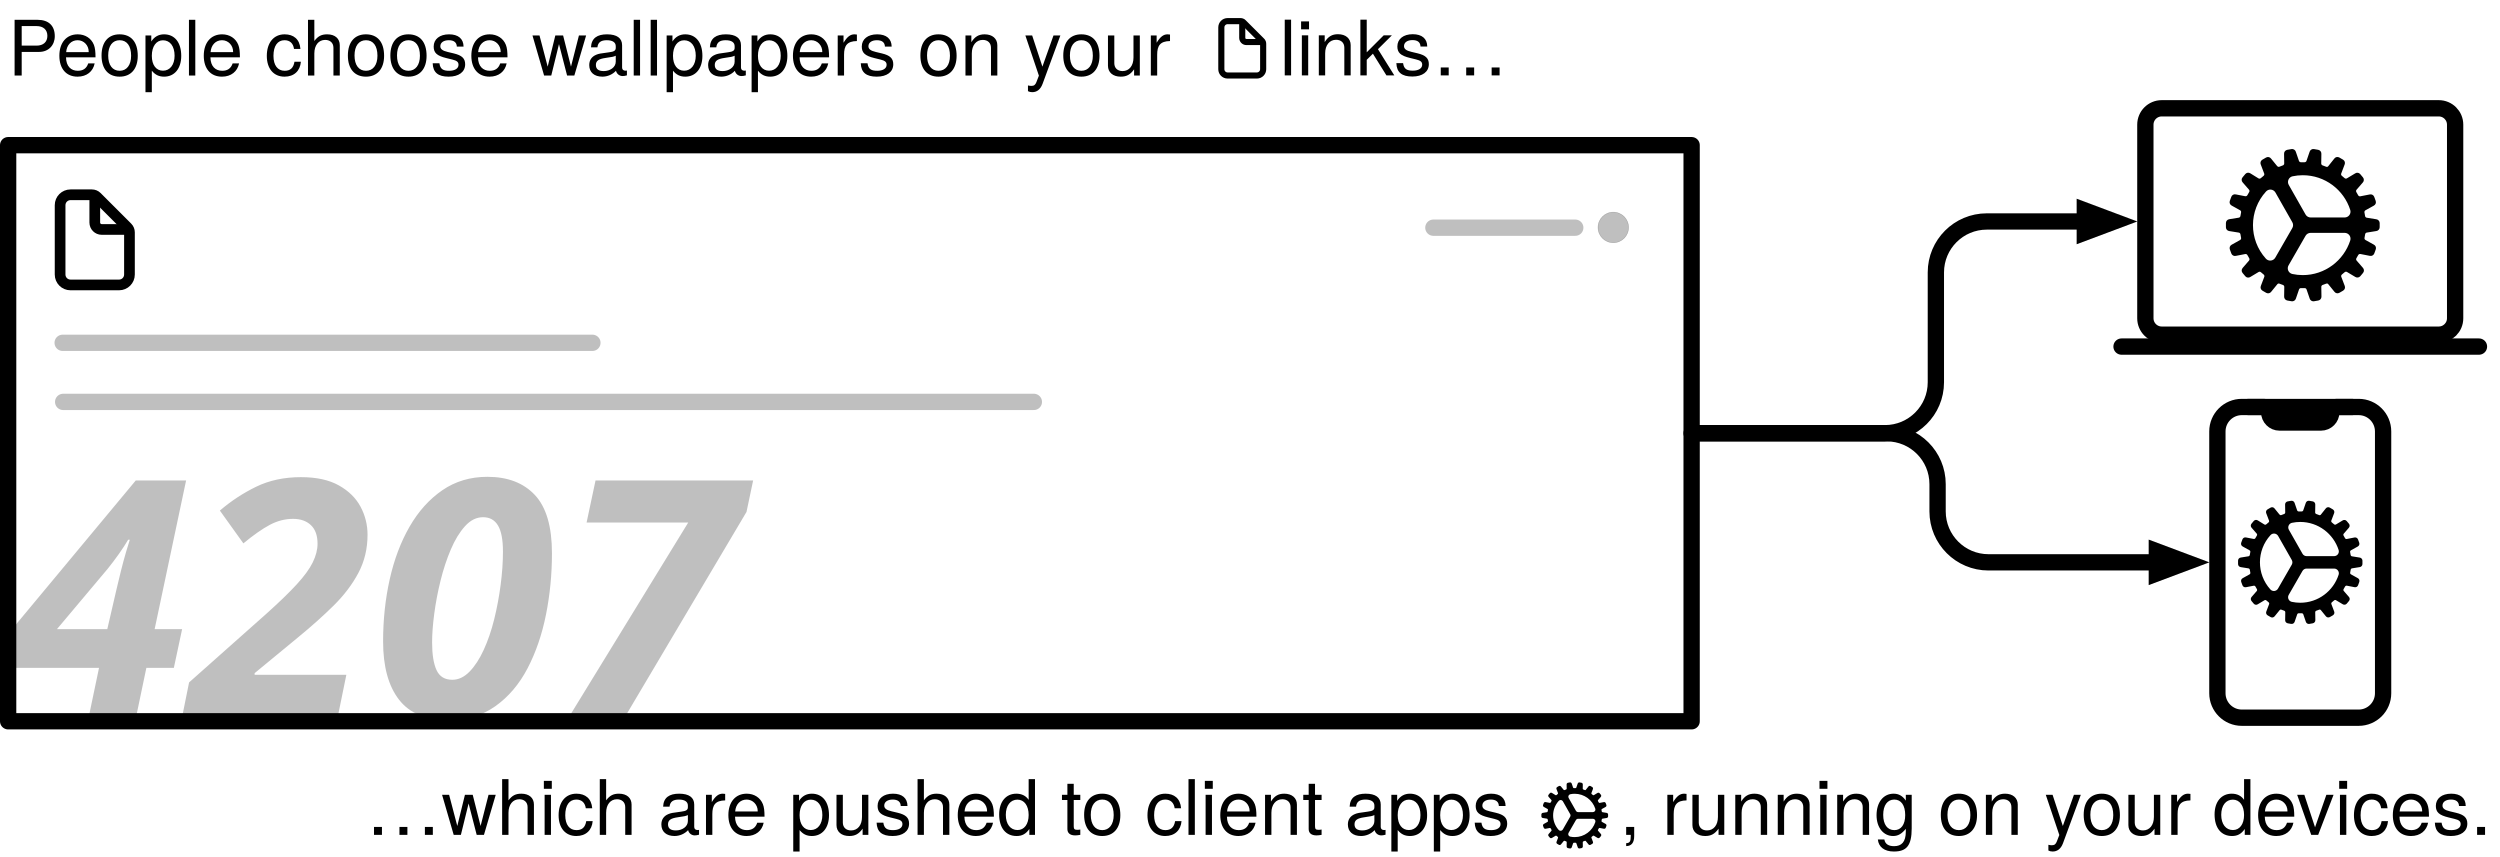
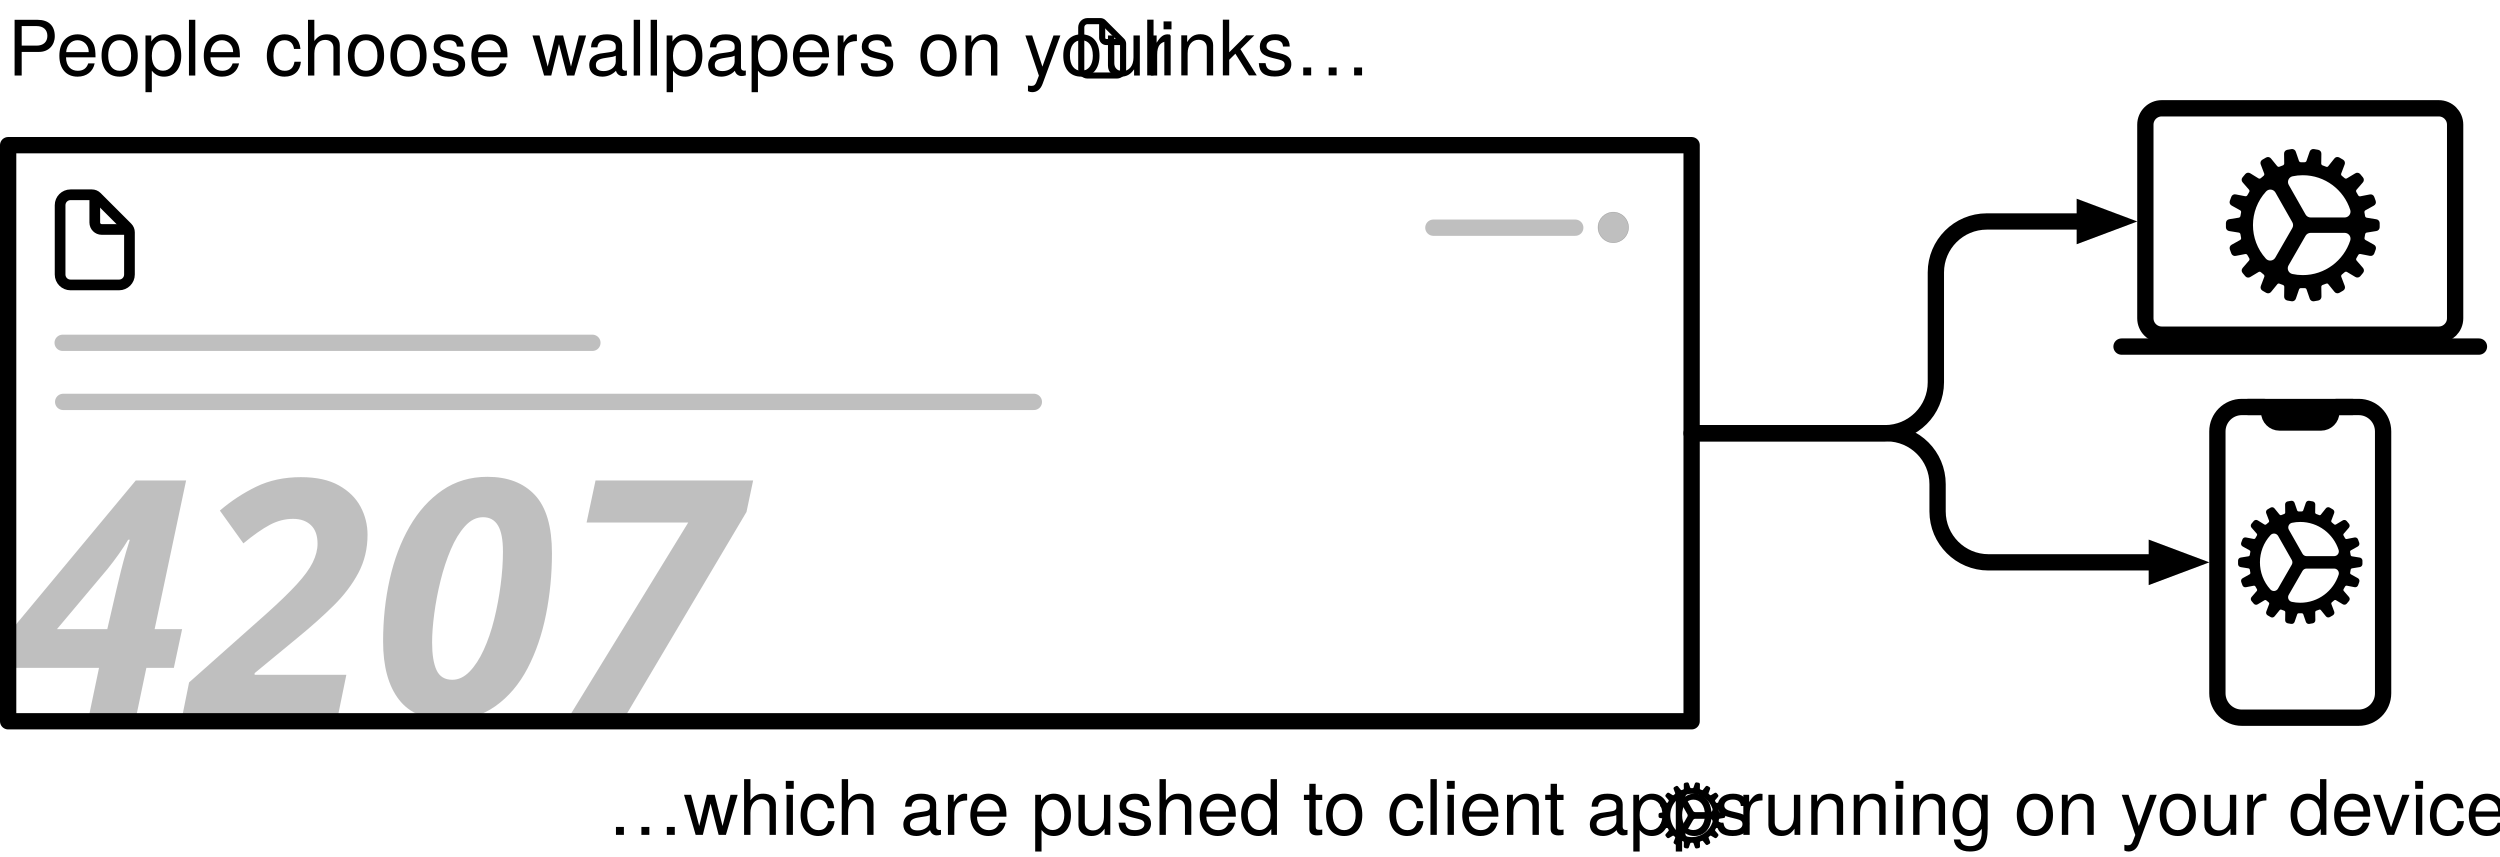
<svg xmlns="http://www.w3.org/2000/svg" version="1.1" viewBox="-3972 -533 4908 1682" preserveAspectRatio="xMidYMid meet">
  <defs>
    <marker orient="auto" overflow="visible" markerUnits="strokeWidth" id="FilledArrow_Marker" stroke-linejoin="miter" stroke-miterlimit="10" viewBox="-1 -2 4 4" markerWidth="4" markerHeight="4" color="currentColor">
      <g>
        <path d="M 1.8 0 L 0 -.675 L 0 .675 Z" fill="currentColor" stroke="currentColor" stroke-width="1" />
      </g>
    </marker>
  </defs>
  <g id="Canevas_1" stroke="none" stroke-dasharray="none" stroke-opacity="1" fill-opacity="1" fill="none">
    <g id="Canevas_1_Calque_1">
-       <g id="Group_5">
+       <g transform="translate(-275 )" id="Group_5">
        <g id="Graphic_2">
          <path d="M -1492.154 -447.073 L -1492.154 -397.089 C -1492.154 -390.285 -1497.669 -384.769 -1504.473 -384.769 L -1561.965 -384.769 C -1568.768 -384.769 -1574.284 -390.285 -1574.284 -397.089 L -1574.284 -479.219 C -1574.284 -486.023 -1568.768 -491.538 -1561.965 -491.538 L -1536.62 -491.538 C -1534.442 -491.538 -1532.354 -490.673 -1530.814 -489.134 L -1494.559 -452.878 C -1493.019 -451.338 -1492.154 -449.25 -1492.154 -447.073 Z" stroke="currentColor" stroke-linecap="butt" stroke-linejoin="round" stroke-width="12" />
        </g>
        <g id="Graphic_3">
          <path d="M -1533.219 -489.485 L -1533.219 -458.686 C -1533.219 -454.15 -1529.542 -450.473 -1525.006 -450.473 L -1494.207 -450.473" stroke="currentColor" stroke-linecap="round" stroke-linejoin="round" stroke-width="12" />
        </g>
      </g>
      <g id="Graphic_4">
        <path d="M 699.778 -95.365 C 699.576 -99.103 696.706 -102.151 692.986 -102.577 L 674.381 -105.589 C 672.662 -105.871 671.334 -107.249 671.116 -108.977 C 670.76 -111.263 670.39 -113.636 669.882 -115.885 C 669.547 -117.562 670.313 -119.268 671.791 -120.13 L 688.32 -129.309 C 691.718 -131.041 693.278 -135.044 691.948 -138.619 L 689.082 -146.528 C 687.78 -150.115 683.989 -152.15 680.28 -151.252 L 661.741 -147.624 C 660.04 -147.32 658.337 -148.142 657.518 -149.663 C 656.437 -151.687 655.261 -153.748 654.035 -155.772 C 653.122 -157.251 653.25 -159.147 654.354 -160.489 L 666.689 -174.74 C 669.282 -177.523 669.403 -181.799 666.972 -184.724 L 661.588 -191.19 C 659.162 -194.129 654.905 -194.756 651.735 -192.641 L 635.503 -182.896 C 634.025 -182.01 632.142 -182.196 630.866 -183.353 C 629.074 -184.928 627.238 -186.444 625.518 -187.844 C 624.164 -188.913 623.658 -190.737 624.27 -192.351 L 630.989 -210.056 C 632.504 -213.552 631.159 -217.629 627.862 -219.539 L 620.54 -223.813 C 617.239 -225.717 613.035 -224.832 610.781 -221.76 L 598.917 -206.856 C 598.037 -205.519 596.332 -204.996 594.854 -205.608 C 594.411 -205.789 590.667 -207.32 587.757 -208.292 C 586.119 -208.826 585.019 -210.364 585.043 -212.087 L 585.326 -231.004 C 585.535 -234.826 582.872 -238.207 579.108 -238.899 L 570.799 -240.35 C 567.055 -240.997 563.41 -238.773 562.273 -235.147 L 556.106 -217.145 C 555.531 -215.504 553.953 -214.43 552.216 -214.496 L 545.142 -214.496 C 543.419 -214.461 541.869 -215.535 541.296 -217.159 L 535.157 -235.06 C 534.04 -238.713 530.382 -240.966 526.617 -240.321 L 518.294 -238.87 C 514.555 -238.184 511.9 -234.837 512.082 -231.04 L 512.373 -212.058 C 512.385 -210.309 511.245 -208.759 509.572 -208.249 C 507.91 -207.603 504.304 -206.224 502.664 -205.615 C 501.213 -205.092 499.631 -205.666 498.354 -207.139 L 486.555 -221.651 C 484.314 -224.742 480.102 -225.647 476.789 -223.748 L 469.489 -219.518 C 466.153 -217.603 464.801 -213.48 466.354 -209.961 L 473.066 -192.3 C 473.667 -190.684 473.17 -188.866 471.833 -187.779 C 470.069 -186.328 468.263 -184.877 466.463 -183.266 C 465.195 -182.118 463.327 -181.93 461.855 -182.801 L 445.812 -192.735 C 442.625 -194.808 438.393 -194.187 435.936 -191.284 L 430.574 -184.833 C 428.108 -181.925 428.223 -177.627 430.843 -174.856 L 443.236 -160.619 C 444.365 -159.302 444.498 -157.4 443.563 -155.939 C 442.322 -153.965 441.139 -151.89 440.065 -149.815 C 439.241 -148.283 437.524 -147.457 435.813 -147.769 L 417.303 -151.346 C 413.592 -152.241 409.801 -150.208 408.494 -146.622 L 405.591 -138.728 C 404.263 -135.149 405.822 -131.143 409.219 -129.403 L 425.749 -120.224 C 427.276 -119.381 428.06 -117.629 427.672 -115.929 L 427.497 -115.007 C 427.12 -112.983 426.772 -111.067 426.438 -109.028 C 426.201 -107.324 424.895 -105.965 423.202 -105.661 L 404.561 -102.65 C 400.79 -102.187 397.948 -98.997 397.921 -95.198 L 397.921 -86.795 C 397.899 -82.976 400.771 -79.76 404.568 -79.35 L 423.202 -76.346 C 424.922 -76.067 426.251 -74.687 426.467 -72.958 C 426.823 -70.665 427.193 -68.299 427.701 -66.05 C 428.036 -64.373 427.27 -62.667 425.792 -61.805 L 409.27 -52.611 C 405.872 -50.879 404.312 -46.876 405.642 -43.302 L 408.544 -35.393 C 409.849 -31.808 413.638 -29.774 417.346 -30.669 L 435.886 -34.261 C 437.587 -34.569 439.293 -33.746 440.109 -32.222 C 441.197 -30.19 442.365 -28.136 443.592 -26.112 C 444.509 -24.634 444.381 -22.736 443.272 -21.395 L 430.937 -7.152 C 428.314 -4.389 428.158 -.105 430.574 2.84 L 435.951 9.305 C 438.375 12.248 442.635 12.875 445.805 10.757 L 462.037 1.012 C 463.514 .126 465.397 .312 466.673 1.469 C 468.473 3.043 470.302 4.56 472.021 5.96 C 473.374 7.03 473.882 8.851 473.277 10.466 L 466.55 28.171 C 465.035 31.668 466.38 35.745 469.678 37.655 L 477.014 41.893 C 480.313 43.798 484.517 42.916 486.773 39.847 L 498.782 25.08 C 499.798 23.825 501.394 23.266 502.577 23.745 C 505.102 24.79 506.793 25.378 509.79 26.379 C 511.428 26.914 512.529 28.451 512.511 30.174 L 512.22 49.076 C 512.018 52.896 514.678 56.273 518.439 56.971 L 526.747 58.422 C 530.493 59.076 534.141 56.849 535.273 53.22 L 541.441 35.246 C 542.014 33.604 543.592 32.529 545.33 32.598 L 552.405 32.598 C 554.128 32.56 555.68 33.635 556.251 35.261 L 562.397 53.162 C 563.374 56.352 566.317 58.532 569.653 58.538 C 570.086 58.539 570.518 58.501 570.944 58.422 L 579.267 56.971 C 583.006 56.285 585.661 52.939 585.479 49.142 L 585.188 30.16 C 585.177 28.443 586.277 26.917 587.909 26.386 C 590.696 25.45 592.655 24.696 594.375 24.028 L 594.81 23.861 C 597.059 23.085 598.148 24.028 598.779 24.812 L 610.933 39.781 C 613.189 42.847 617.388 43.728 620.686 41.828 L 627.992 37.597 C 631.301 35.686 632.648 31.594 631.12 28.092 L 624.415 10.43 C 623.808 8.816 624.302 6.995 625.641 5.91 C 627.405 4.458 629.212 3.007 631.011 1.396 C 632.288 .245 634.166 .063 635.64 .946 L 651.887 10.67 C 655.074 12.746 659.308 12.124 661.763 9.218 L 667.132 2.76 C 669.598 -.148 669.483 -4.446 666.864 -7.217 L 654.485 -21.49 C 653.355 -22.807 653.223 -24.709 654.158 -26.17 C 655.399 -28.136 656.582 -30.212 657.656 -32.294 C 658.483 -33.822 660.197 -34.647 661.908 -34.34 L 680.396 -30.734 C 684.107 -29.839 687.898 -31.872 689.205 -35.458 L 692.072 -43.353 C 693.399 -46.929 691.84 -50.932 688.443 -52.669 L 671.899 -61.863 C 670.394 -62.714 669.625 -64.45 670.006 -66.137 L 670.18 -67.058 C 670.557 -69.083 670.905 -70.999 671.239 -73.038 C 671.476 -74.742 672.782 -76.1 674.475 -76.404 L 693.116 -79.408 C 696.897 -79.865 699.75 -83.059 699.778 -86.868 Z M 494.827 -27.157 C 492.993 -23.967 489.739 -21.852 486.08 -21.47 C 482.42 -21.087 478.8 -22.485 476.346 -25.227 C 442.474 -62.679 442.605 -119.739 476.651 -157.035 C 479.117 -159.776 482.751 -161.164 486.417 -160.765 C 490.082 -160.367 493.333 -158.231 495.154 -155.025 L 528.278 -96.722 C 530.302 -93.184 530.302 -88.838 528.278 -85.3 Z M 548.85 7.078 C 541.944 7.08 535.059 6.35 528.307 4.901 C 524.74 4.104 521.766 1.655 520.3 -1.693 C 518.834 -5.041 519.051 -8.888 520.884 -12.049 L 554.263 -70.099 C 556.306 -73.659 560.098 -75.854 564.203 -75.853 L 631.062 -75.853 C 634.714 -75.859 638.151 -74.123 640.315 -71.181 C 642.479 -68.239 643.112 -64.441 642.019 -60.956 C 629.328 -21.541 592.386 7.078 548.85 7.078 Z M 554.299 -111.851 L 521.276 -170.002 C 519.461 -173.168 519.261 -177.01 520.738 -180.348 C 522.216 -183.686 525.193 -186.122 528.757 -186.908 C 535.364 -188.301 542.098 -189.001 548.85 -188.998 C 592.386 -188.998 629.328 -160.38 641.997 -120.943 C 643.09 -117.458 642.458 -113.66 640.293 -110.718 C 638.129 -107.775 634.693 -106.04 631.04 -106.046 L 564.283 -106.046 C 560.152 -106.038 556.336 -108.256 554.299 -111.851 Z" fill="currentColor" />
      </g>
      <g id="Graphic_10">
        <rect x="-3956" y="-248" width="3305" height="1131" stroke="currentColor" stroke-linecap="butt" stroke-linejoin="round" stroke-width="32" />
      </g>
      <g id="Graphic_12">
        <text transform="translate(-3957 224.3333)" fill="currentColor" fill-opacity=".252">
          <tspan font-family="Avenir Next" font-style="italic" font-weight="bold" font-size="650" fill="currentColor" fill-opacity=".252" x="0" y="650">420</tspan>
          <tspan font-family="Avenir Next" font-style="italic" font-weight="bold" font-size="650" fill="currentColor" fill-opacity=".252" y="650">7</tspan>
        </text>
      </g>
      <g id="Line_16">
        <line x1="-3849" y1="140" x2="-2809" y2="140" stroke="currentColor" stroke-opacity=".25" stroke-linecap="round" stroke-linejoin="round" stroke-width="32" />
      </g>
      <g id="Line_17">
        <line x1="-3848" y1="256" x2="-1942.333" y2="256" stroke="currentColor" stroke-opacity=".25" stroke-linecap="round" stroke-linejoin="round" stroke-width="32" />
      </g>
      <g id="Graphic_18">
        <circle cx="-804.778" cy="-86.5" r="30" fill="currentColor" fill-opacity=".25" />
        <circle cx="-804.778" cy="-86.5" r="30" stroke="currentColor" stroke-opacity=".25" stroke-linecap="round" stroke-linejoin="round" stroke-width="1" />
      </g>
      <g id="Line_19">
        <line x1="-1158" y1="-86" x2="-879.444" y2="-86" stroke="currentColor" stroke-opacity=".25" stroke-linecap="round" stroke-linejoin="round" stroke-width="32" />
      </g>
      <g id="Group_26">
        <g id="Graphic_23">
          <path d="M 271.92 -320.4 L 815.779 -320.4 C 833.529 -320.4 847.919 -306.01 847.919 -288.26 L 847.919 91.87 C 847.919 109.62 833.529 124.01 815.779 124.01 L 271.92 124.01 C 254.169 124.01 239.78 109.62 239.78 91.87 L 239.78 -288.26 C 239.78 -306.01 254.169 -320.4 271.92 -320.4 Z" stroke="currentColor" stroke-linecap="butt" stroke-linejoin="round" stroke-width="32" />
        </g>
        <g id="Line_24">
          <line x1="193" y1="147.4" x2="894.699" y2="147.4" stroke="currentColor" stroke-linecap="round" stroke-linejoin="round" stroke-width="32" />
        </g>
      </g>
      <g id="Group_36">
        <g id="Group_25">
          <g id="Graphic_21">
            <path d="M 429.183 266 L 658.516 266 C 685.026 266 706.516 287.49 706.516 314 L 706.516 828 C 706.516 854.51 685.026 876 658.516 876 L 429.183 876 C 402.673 876 381.183 854.51 381.183 828 L 381.183 314 C 381.183 287.49 402.673 266 429.183 266 Z" stroke="currentColor" stroke-linecap="round" stroke-linejoin="round" stroke-width="32" />
          </g>
          <g id="Graphic_22">
            <path d="M 442.183 266 L 472.683 266 C 478.298 266 482.849 270.552 482.849 276.167 C 482.849 287.396 491.953 296.5 503.183 296.5 L 584.516 296.5 C 595.746 296.5 604.849 287.396 604.849 276.167 C 604.849 270.552 609.401 266 615.016 266 L 645.516 266" stroke="currentColor" stroke-linecap="round" stroke-linejoin="round" stroke-width="32" />
          </g>
        </g>
        <g id="Graphic_28">
          <path d="M 665.943 567.438 C 665.78 564.414 663.458 561.948 660.449 561.603 L 645.399 559.167 C 644.009 558.939 642.934 557.824 642.757 556.426 C 642.47 554.577 642.17 552.658 641.76 550.838 C 641.488 549.481 642.108 548.102 643.303 547.404 L 656.675 539.979 C 659.423 538.578 660.686 535.339 659.61 532.447 L 657.291 526.049 C 656.238 523.147 653.172 521.501 650.171 522.228 L 635.173 525.163 C 633.798 525.409 632.42 524.744 631.757 523.514 C 630.883 521.876 629.932 520.209 628.94 518.571 C 628.201 517.375 628.305 515.841 629.198 514.756 L 639.177 503.227 C 641.274 500.976 641.372 497.517 639.406 495.15 L 635.05 489.92 C 633.087 487.542 629.644 487.035 627.079 488.746 L 613.948 496.629 C 612.753 497.346 611.23 497.195 610.197 496.26 C 608.747 494.986 607.262 493.759 605.871 492.626 C 604.775 491.761 604.367 490.286 604.861 488.981 L 610.297 474.658 C 611.522 471.829 610.434 468.531 607.767 466.986 L 601.844 463.529 C 599.174 461.989 595.773 462.705 593.949 465.19 L 584.352 477.247 C 583.64 478.328 582.261 478.751 581.065 478.257 C 580.707 478.11 577.678 476.871 575.324 476.085 C 573.999 475.653 573.109 474.408 573.129 473.015 L 573.357 457.712 C 573.527 454.62 571.372 451.885 568.327 451.325 L 561.606 450.151 C 558.577 449.628 555.629 451.427 554.709 454.36 L 549.719 468.923 C 549.254 470.25 547.978 471.119 546.573 471.066 L 540.85 471.066 C 539.457 471.095 538.202 470.226 537.739 468.912 L 532.773 454.431 C 531.869 451.476 528.91 449.653 525.864 450.175 L 519.131 451.349 C 516.107 451.904 513.959 454.611 514.107 457.683 L 514.341 473.038 C 514.351 474.454 513.429 475.707 512.076 476.12 C 510.731 476.642 507.814 477.758 506.488 478.251 C 505.314 478.673 504.034 478.21 503.001 477.018 L 493.456 465.278 C 491.643 462.777 488.236 462.046 485.555 463.582 L 479.65 467.004 C 476.952 468.553 475.858 471.888 477.115 474.735 L 482.544 489.022 C 483.03 490.329 482.628 491.8 481.546 492.679 C 480.12 493.853 478.658 495.027 477.203 496.33 C 476.177 497.258 474.666 497.411 473.475 496.706 L 460.497 488.67 C 457.918 486.993 454.495 487.496 452.508 489.844 L 448.17 495.062 C 446.175 497.415 446.268 500.891 448.387 503.133 L 458.413 514.65 C 459.327 515.716 459.434 517.254 458.677 518.436 C 457.673 520.033 456.717 521.711 455.848 523.39 C 455.181 524.629 453.792 525.298 452.408 525.046 L 437.434 522.152 C 434.432 521.427 431.365 523.072 430.308 525.973 L 427.96 532.36 C 426.886 535.254 428.147 538.495 430.895 539.902 L 444.267 547.328 C 445.502 548.01 446.136 549.427 445.822 550.803 L 445.681 551.548 C 445.376 553.186 445.094 554.736 444.824 556.385 C 444.633 557.764 443.576 558.863 442.206 559.109 L 427.126 561.545 C 424.076 561.919 421.777 564.5 421.755 567.573 L 421.755 574.37 C 421.738 577.46 424.061 580.062 427.132 580.393 L 442.206 582.823 C 443.597 583.049 444.673 584.166 444.848 585.564 C 445.135 587.419 445.435 589.333 445.846 591.152 C 446.117 592.509 445.497 593.889 444.302 594.586 L 430.936 602.024 C 428.187 603.425 426.925 606.663 428.001 609.555 L 430.349 615.953 C 431.404 618.853 434.469 620.498 437.469 619.774 L 452.467 616.869 C 453.843 616.619 455.223 617.285 455.883 618.518 C 456.764 620.162 457.709 621.823 458.701 623.46 C 459.443 624.656 459.339 626.192 458.442 627.276 L 448.464 638.798 C 446.341 641.033 446.216 644.499 448.17 646.881 L 452.52 652.111 C 454.481 654.492 457.927 654.999 460.491 653.285 L 473.622 645.402 C 474.817 644.686 476.34 644.836 477.373 645.772 C 478.829 647.046 480.308 648.273 481.699 649.405 C 482.793 650.271 483.204 651.744 482.714 653.051 L 477.273 667.373 C 476.048 670.202 477.135 673.5 479.803 675.045 L 485.737 678.473 C 488.406 680.014 491.807 679.301 493.632 676.818 L 503.347 664.873 C 504.169 663.857 505.46 663.405 506.417 663.793 C 508.46 664.638 509.827 665.113 512.252 665.923 C 513.577 666.356 514.468 667.599 514.453 668.993 L 514.218 684.284 C 514.054 687.374 516.207 690.106 519.249 690.671 L 525.97 691.845 C 529 692.374 531.951 690.572 532.867 687.636 L 537.856 673.096 C 538.32 671.768 539.597 670.899 541.003 670.954 L 546.726 670.954 C 548.12 670.923 549.375 671.793 549.837 673.108 L 554.809 687.589 C 555.599 690.17 557.98 691.933 560.678 691.939 C 561.029 691.939 561.379 691.908 561.723 691.845 L 568.456 690.671 C 571.481 690.116 573.628 687.409 573.481 684.337 L 573.246 668.982 C 573.237 667.593 574.127 666.359 575.447 665.929 C 577.701 665.172 579.286 664.562 580.677 664.021 L 581.029 663.886 C 582.849 663.258 583.73 664.021 584.24 664.655 L 594.072 676.765 C 595.897 679.245 599.294 679.958 601.962 678.42 L 607.873 674.998 C 610.549 673.452 611.638 670.142 610.403 667.309 L 604.979 653.021 C 604.488 651.716 604.887 650.243 605.971 649.364 C 607.397 648.19 608.859 647.016 610.314 645.713 C 611.347 644.782 612.867 644.635 614.059 645.349 L 627.202 653.215 C 629.78 654.895 633.206 654.392 635.191 652.041 L 639.535 646.817 C 641.53 644.464 641.436 640.987 639.318 638.746 L 629.304 627.2 C 628.39 626.134 628.283 624.596 629.039 623.413 C 630.043 621.823 631 620.144 631.869 618.459 C 632.538 617.223 633.925 616.556 635.308 616.804 L 650.265 619.721 C 653.267 620.446 656.333 618.801 657.391 615.9 L 659.71 609.514 C 660.783 606.62 659.522 603.382 656.775 601.977 L 643.391 594.539 C 642.174 593.851 641.551 592.446 641.859 591.082 L 642 590.337 C 642.305 588.699 642.587 587.149 642.857 585.5 C 643.049 584.121 644.105 583.022 645.475 582.776 L 660.555 580.346 C 663.614 579.977 665.921 577.392 665.943 574.312 Z M 500.148 622.615 C 498.664 625.195 496.032 626.907 493.072 627.216 C 490.111 627.525 487.182 626.394 485.197 624.177 C 457.796 593.879 457.903 547.72 485.444 517.55 C 487.439 515.333 490.379 514.21 493.344 514.532 C 496.31 514.854 498.939 516.582 500.412 519.176 L 527.208 566.34 C 528.846 569.202 528.846 572.717 527.208 575.58 Z M 543.85 650.309 C 538.264 650.311 532.693 649.721 527.232 648.548 C 524.346 647.904 521.94 645.923 520.754 643.214 C 519.568 640.506 519.744 637.394 521.227 634.836 L 548.228 587.877 C 549.881 584.997 552.949 583.221 556.27 583.222 L 610.356 583.222 C 613.31 583.218 616.09 584.621 617.841 587.001 C 619.592 589.382 620.104 592.454 619.219 595.273 C 608.953 627.158 579.069 650.309 543.85 650.309 Z M 548.258 554.102 L 521.544 507.06 C 520.076 504.498 519.914 501.391 521.109 498.69 C 522.304 495.99 524.712 494.02 527.596 493.383 C 532.94 492.257 538.388 491.69 543.85 491.693 C 579.069 491.693 608.953 514.844 619.202 546.747 C 620.086 549.566 619.574 552.638 617.824 555.018 C 616.073 557.399 613.293 558.802 610.338 558.798 L 556.335 558.798 C 552.992 558.804 549.906 557.01 548.258 554.102 Z" fill="currentColor" />
        </g>
      </g>
      <g id="Line_34">
        <path d="M -635 317.5 L -271.509 317.5 C -216.28 317.5 -171.509 272.728 -171.509 217.5 L -171.509 1.805 C -171.509 -53.423 -126.737 -98.195 -71.509 -98.195 L 120.88 -98.195" marker-end="url(#FilledArrow_Marker)" stroke="currentColor" stroke-linecap="round" stroke-linejoin="round" stroke-width="32" />
      </g>
      <g id="Line_35">
        <path d="M -651 317.5 L -268.14 317.5 C -212.911 317.5 -168.14 362.272 -168.14 417.5 L -168.14 471 C -168.14 526.229 -123.368 571 -68.14 571 L 262.283 571" marker-end="url(#FilledArrow_Marker)" stroke="currentColor" stroke-linecap="round" stroke-linejoin="round" stroke-width="32" />
      </g>
      <g id="Graphic_37">
        <text transform="translate(-3957 -527.7538)" fill="currentColor">
          <tspan font-family="Helvetica Neue" font-size="150" fill="currentColor" x="0" y="143">People choose wallpapers on your</tspan>
        </text>
      </g>
      <g id="Group_38">
        <g id="Graphic_40">
          <path d="M -3717.846 -76.896 L -3717.846 5.967 C -3717.846 17.246 -3726.99 26.39 -3738.269 26.39 L -3833.577 26.39 C -3844.856 26.39 -3854 17.246 -3854 5.967 L -3854 -130.187 C -3854 -141.467 -3844.856 -150.61 -3833.577 -150.61 L -3791.561 -150.61 C -3787.951 -150.61 -3784.489 -149.176 -3781.936 -146.624 L -3721.833 -86.52 C -3719.281 -83.967 -3717.847 -80.505 -3717.846 -76.896 Z" stroke="currentColor" stroke-linecap="butt" stroke-linejoin="round" stroke-width="21" />
        </g>
        <g id="Graphic_39">
          <path d="M -3785.923 -147.206 L -3785.923 -96.149 C -3785.923 -88.629 -3779.827 -82.533 -3772.308 -82.533 L -3721.25 -82.533" stroke="currentColor" stroke-linecap="round" stroke-linejoin="round" stroke-width="21" />
        </g>
      </g>
-       <g id="Graphic_42">
+       <g transform="translate(230 )" id="Graphic_42">
        <path d="M -814.993 1065.952 C -815.081 1064.33 -816.326 1063.007 -817.939 1062.823 L -826.011 1061.516 C -826.757 1061.394 -827.333 1060.796 -827.428 1060.046 C -827.582 1059.054 -827.743 1058.025 -827.963 1057.049 C -828.109 1056.321 -827.776 1055.581 -827.135 1055.207 L -819.964 1051.225 C -818.49 1050.473 -817.813 1048.736 -818.39 1047.186 L -819.633 1043.754 C -820.198 1042.198 -821.843 1041.315 -823.452 1041.705 L -831.495 1043.279 C -832.233 1043.411 -832.972 1043.054 -833.328 1042.394 C -833.797 1041.516 -834.307 1040.622 -834.839 1039.743 C -835.235 1039.102 -835.179 1038.279 -834.7 1037.697 L -829.348 1031.514 C -828.224 1030.306 -828.171 1028.451 -829.226 1027.182 L -831.562 1024.377 C -832.614 1023.102 -834.461 1022.83 -835.837 1023.748 L -842.879 1027.976 C -843.52 1028.36 -844.337 1028.279 -844.891 1027.777 C -845.668 1027.094 -846.465 1026.436 -847.211 1025.829 C -847.799 1025.365 -848.018 1024.573 -847.753 1023.874 L -844.837 1016.192 C -844.18 1014.675 -844.764 1012.906 -846.194 1012.077 L -849.371 1010.223 C -850.803 1009.397 -852.627 1009.781 -853.605 1011.114 L -858.752 1017.58 C -859.134 1018.16 -859.874 1018.387 -860.515 1018.122 C -860.707 1018.043 -862.332 1017.379 -863.594 1016.957 C -864.305 1016.725 -864.782 1016.058 -864.772 1015.311 L -864.649 1007.103 C -864.558 1005.445 -865.714 1003.978 -867.347 1003.678 L -870.951 1003.048 C -872.576 1002.768 -874.157 1003.733 -874.65 1005.306 L -877.327 1013.116 C -877.576 1013.828 -878.26 1014.294 -879.014 1014.265 L -882.083 1014.265 C -882.831 1014.281 -883.503 1013.815 -883.752 1013.11 L -886.415 1005.343 C -886.9 1003.759 -888.487 1002.781 -890.121 1003.061 L -893.732 1003.691 C -895.354 1003.988 -896.505 1005.44 -896.426 1007.087 L -896.301 1015.323 C -896.295 1016.082 -896.79 1016.754 -897.516 1016.976 C -898.237 1017.256 -899.801 1017.854 -900.513 1018.119 C -901.142 1018.345 -901.829 1018.097 -902.383 1017.457 L -907.502 1011.161 C -908.474 1009.82 -910.302 1009.428 -911.739 1010.251 L -914.906 1012.087 C -916.353 1012.917 -916.94 1014.706 -916.266 1016.233 L -913.354 1023.895 C -913.094 1024.596 -913.309 1025.385 -913.889 1025.857 C -914.654 1026.486 -915.438 1027.116 -916.219 1027.815 C -916.769 1028.313 -917.579 1028.395 -918.218 1028.016 L -925.179 1023.707 C -926.562 1022.807 -928.398 1023.077 -929.463 1024.336 L -931.79 1027.135 C -932.86 1028.397 -932.81 1030.261 -931.673 1031.464 L -926.296 1037.64 C -925.806 1038.212 -925.749 1039.037 -926.154 1039.671 C -926.693 1040.527 -927.206 1041.428 -927.672 1042.328 C -928.029 1042.993 -928.774 1043.351 -929.517 1043.216 L -937.548 1041.664 C -939.158 1041.275 -940.802 1042.157 -941.37 1043.713 L -942.629 1047.138 C -943.205 1048.691 -942.529 1050.429 -941.055 1051.184 L -933.883 1055.166 C -933.221 1055.532 -932.88 1056.292 -933.049 1057.03 L -933.125 1057.43 C -933.288 1058.308 -933.439 1059.139 -933.584 1060.024 C -933.687 1060.763 -934.254 1061.353 -934.988 1061.485 L -943.076 1062.791 C -944.712 1062.992 -945.945 1064.376 -945.957 1066.024 L -945.957 1069.67 C -945.966 1071.327 -944.72 1072.722 -943.073 1072.9 L -934.988 1074.203 C -934.242 1074.324 -933.665 1074.923 -933.572 1075.673 C -933.417 1076.668 -933.257 1077.695 -933.036 1078.67 C -932.891 1079.398 -933.223 1080.138 -933.864 1080.512 L -941.033 1084.501 C -942.507 1085.252 -943.184 1086.989 -942.607 1088.54 L -941.348 1091.972 C -940.782 1093.527 -939.138 1094.409 -937.529 1094.021 L -929.485 1092.463 C -928.747 1092.329 -928.007 1092.686 -927.653 1093.347 C -927.181 1094.229 -926.674 1095.12 -926.142 1095.998 C -925.744 1096.639 -925.799 1097.463 -926.28 1098.044 L -931.632 1104.224 C -932.77 1105.423 -932.838 1107.281 -931.79 1108.559 L -929.457 1111.364 C -928.405 1112.641 -926.557 1112.913 -925.182 1111.994 L -918.139 1107.766 C -917.498 1107.382 -916.681 1107.462 -916.128 1107.964 C -915.347 1108.647 -914.553 1109.305 -913.807 1109.913 C -913.22 1110.377 -913 1111.167 -913.263 1111.868 L -916.181 1119.549 C -916.838 1121.066 -916.255 1122.835 -914.824 1123.664 L -911.641 1125.503 C -910.21 1126.329 -908.386 1125.947 -907.407 1124.615 L -902.197 1118.208 C -901.756 1117.664 -901.064 1117.421 -900.551 1117.629 C -899.455 1118.082 -898.721 1118.337 -897.421 1118.772 C -896.71 1119.004 -896.232 1119.671 -896.241 1120.418 L -896.367 1128.619 C -896.455 1130.276 -895.3 1131.742 -893.669 1132.044 L -890.064 1132.674 C -888.439 1132.958 -886.856 1131.992 -886.365 1130.417 L -883.689 1122.619 C -883.44 1121.906 -882.755 1121.44 -882.001 1121.47 L -878.932 1121.47 C -878.184 1121.453 -877.511 1121.92 -877.264 1122.625 L -874.597 1130.392 C -874.173 1131.776 -872.896 1132.722 -871.449 1132.724 C -871.261 1132.725 -871.073 1132.708 -870.889 1132.674 L -867.278 1132.044 C -865.655 1131.747 -864.504 1130.295 -864.583 1128.648 L -864.709 1120.412 C -864.714 1119.667 -864.236 1119.005 -863.528 1118.775 C -862.319 1118.369 -861.469 1118.041 -860.723 1117.752 L -860.534 1117.679 C -859.558 1117.342 -859.086 1117.752 -858.812 1118.092 L -853.539 1124.586 C -852.56 1125.917 -850.739 1126.299 -849.308 1125.474 L -846.138 1123.639 C -844.702 1122.81 -844.118 1121.034 -844.781 1119.515 L -847.69 1111.852 C -847.953 1111.152 -847.739 1110.362 -847.158 1109.891 C -846.393 1109.261 -845.609 1108.631 -844.828 1107.933 C -844.274 1107.433 -843.459 1107.354 -842.819 1107.737 L -835.771 1111.956 C -834.388 1112.857 -832.551 1112.587 -831.486 1111.326 L -829.156 1108.524 C -828.086 1107.263 -828.136 1105.398 -829.273 1104.196 L -834.644 1098.003 C -835.134 1097.432 -835.191 1096.607 -834.785 1095.973 C -834.247 1095.12 -833.734 1094.219 -833.268 1093.316 C -832.909 1092.653 -832.165 1092.295 -831.423 1092.428 L -823.402 1093.993 C -821.792 1094.381 -820.147 1093.499 -819.58 1091.943 L -818.336 1088.518 C -817.76 1086.966 -818.437 1085.229 -819.91 1084.476 L -827.088 1080.487 C -827.741 1080.118 -828.075 1079.364 -827.91 1078.633 L -827.834 1078.233 C -827.67 1077.354 -827.519 1076.523 -827.375 1075.639 C -827.272 1074.899 -826.705 1074.31 -825.97 1074.178 L -817.883 1072.875 C -816.242 1072.677 -815.005 1071.291 -814.993 1069.638 Z M -903.913 1095.545 C -904.709 1096.928 -906.12 1097.846 -907.708 1098.012 C -909.296 1098.178 -910.866 1097.572 -911.931 1096.382 C -926.627 1080.133 -926.57 1055.377 -911.799 1039.196 C -910.729 1038.006 -909.152 1037.404 -907.562 1037.577 C -905.971 1037.75 -904.561 1038.677 -903.771 1040.068 L -889.4 1065.363 C -888.522 1066.898 -888.522 1068.783 -889.4 1070.318 Z M -880.475 1110.398 C -883.471 1110.398 -886.458 1110.082 -889.387 1109.453 C -890.935 1109.108 -892.225 1108.045 -892.861 1106.592 C -893.497 1105.14 -893.403 1103.471 -892.608 1102.099 L -878.126 1076.914 C -877.24 1075.369 -875.594 1074.417 -873.813 1074.417 L -844.806 1074.417 C -843.221 1074.415 -841.73 1075.168 -840.791 1076.444 C -839.852 1077.721 -839.578 1079.368 -840.052 1080.88 C -845.558 1097.981 -861.586 1110.398 -880.475 1110.398 Z M -878.11 1058.799 L -892.438 1033.57 C -893.225 1032.196 -893.312 1030.529 -892.671 1029.081 C -892.03 1027.633 -890.738 1026.576 -889.192 1026.235 C -886.326 1025.63 -883.404 1025.327 -880.475 1025.328 C -861.586 1025.328 -845.558 1037.744 -840.062 1054.855 C -839.587 1056.367 -839.862 1058.014 -840.801 1059.291 C -841.74 1060.567 -843.231 1061.32 -844.815 1061.318 L -873.779 1061.318 C -875.571 1061.321 -877.227 1060.359 -878.11 1058.799 Z" fill="currentColor" />
      </g>
      <g id="Graphic_44">
-         <text transform="translate(-3255 963)" fill="currentColor">
+         <text transform="translate(-2780 963)" fill="currentColor">
          <tspan font-family="Helvetica Neue" font-size="150" fill="currentColor" x="0" y="143">…which are pushed to client apps    </tspan>
        </text>
      </g>
      <g id="Graphic_46">
-         <text transform="translate(-1460 -528)" fill="currentColor">
+         <text transform="translate(-1730 -528)" fill="currentColor">
          <tspan font-family="Helvetica Neue" font-size="150" fill="currentColor" x="0" y="143">links…</tspan>
        </text>
      </g>
      <g id="Graphic_47">
-         <text transform="translate(-792.5493 963)" fill="currentColor">
-           <tspan font-family="Helvetica Neue" font-size="150" fill="currentColor" x="0" y="143">, running on your devices.</tspan>
+         <text transform="translate(-560 963)" fill="currentColor">
+           <tspan font-family="Helvetica Neue" font-size="150" fill="currentColor" x="0" y="143">running on your devices.</tspan>
        </text>
      </g>
    </g>
  </g>
</svg>
